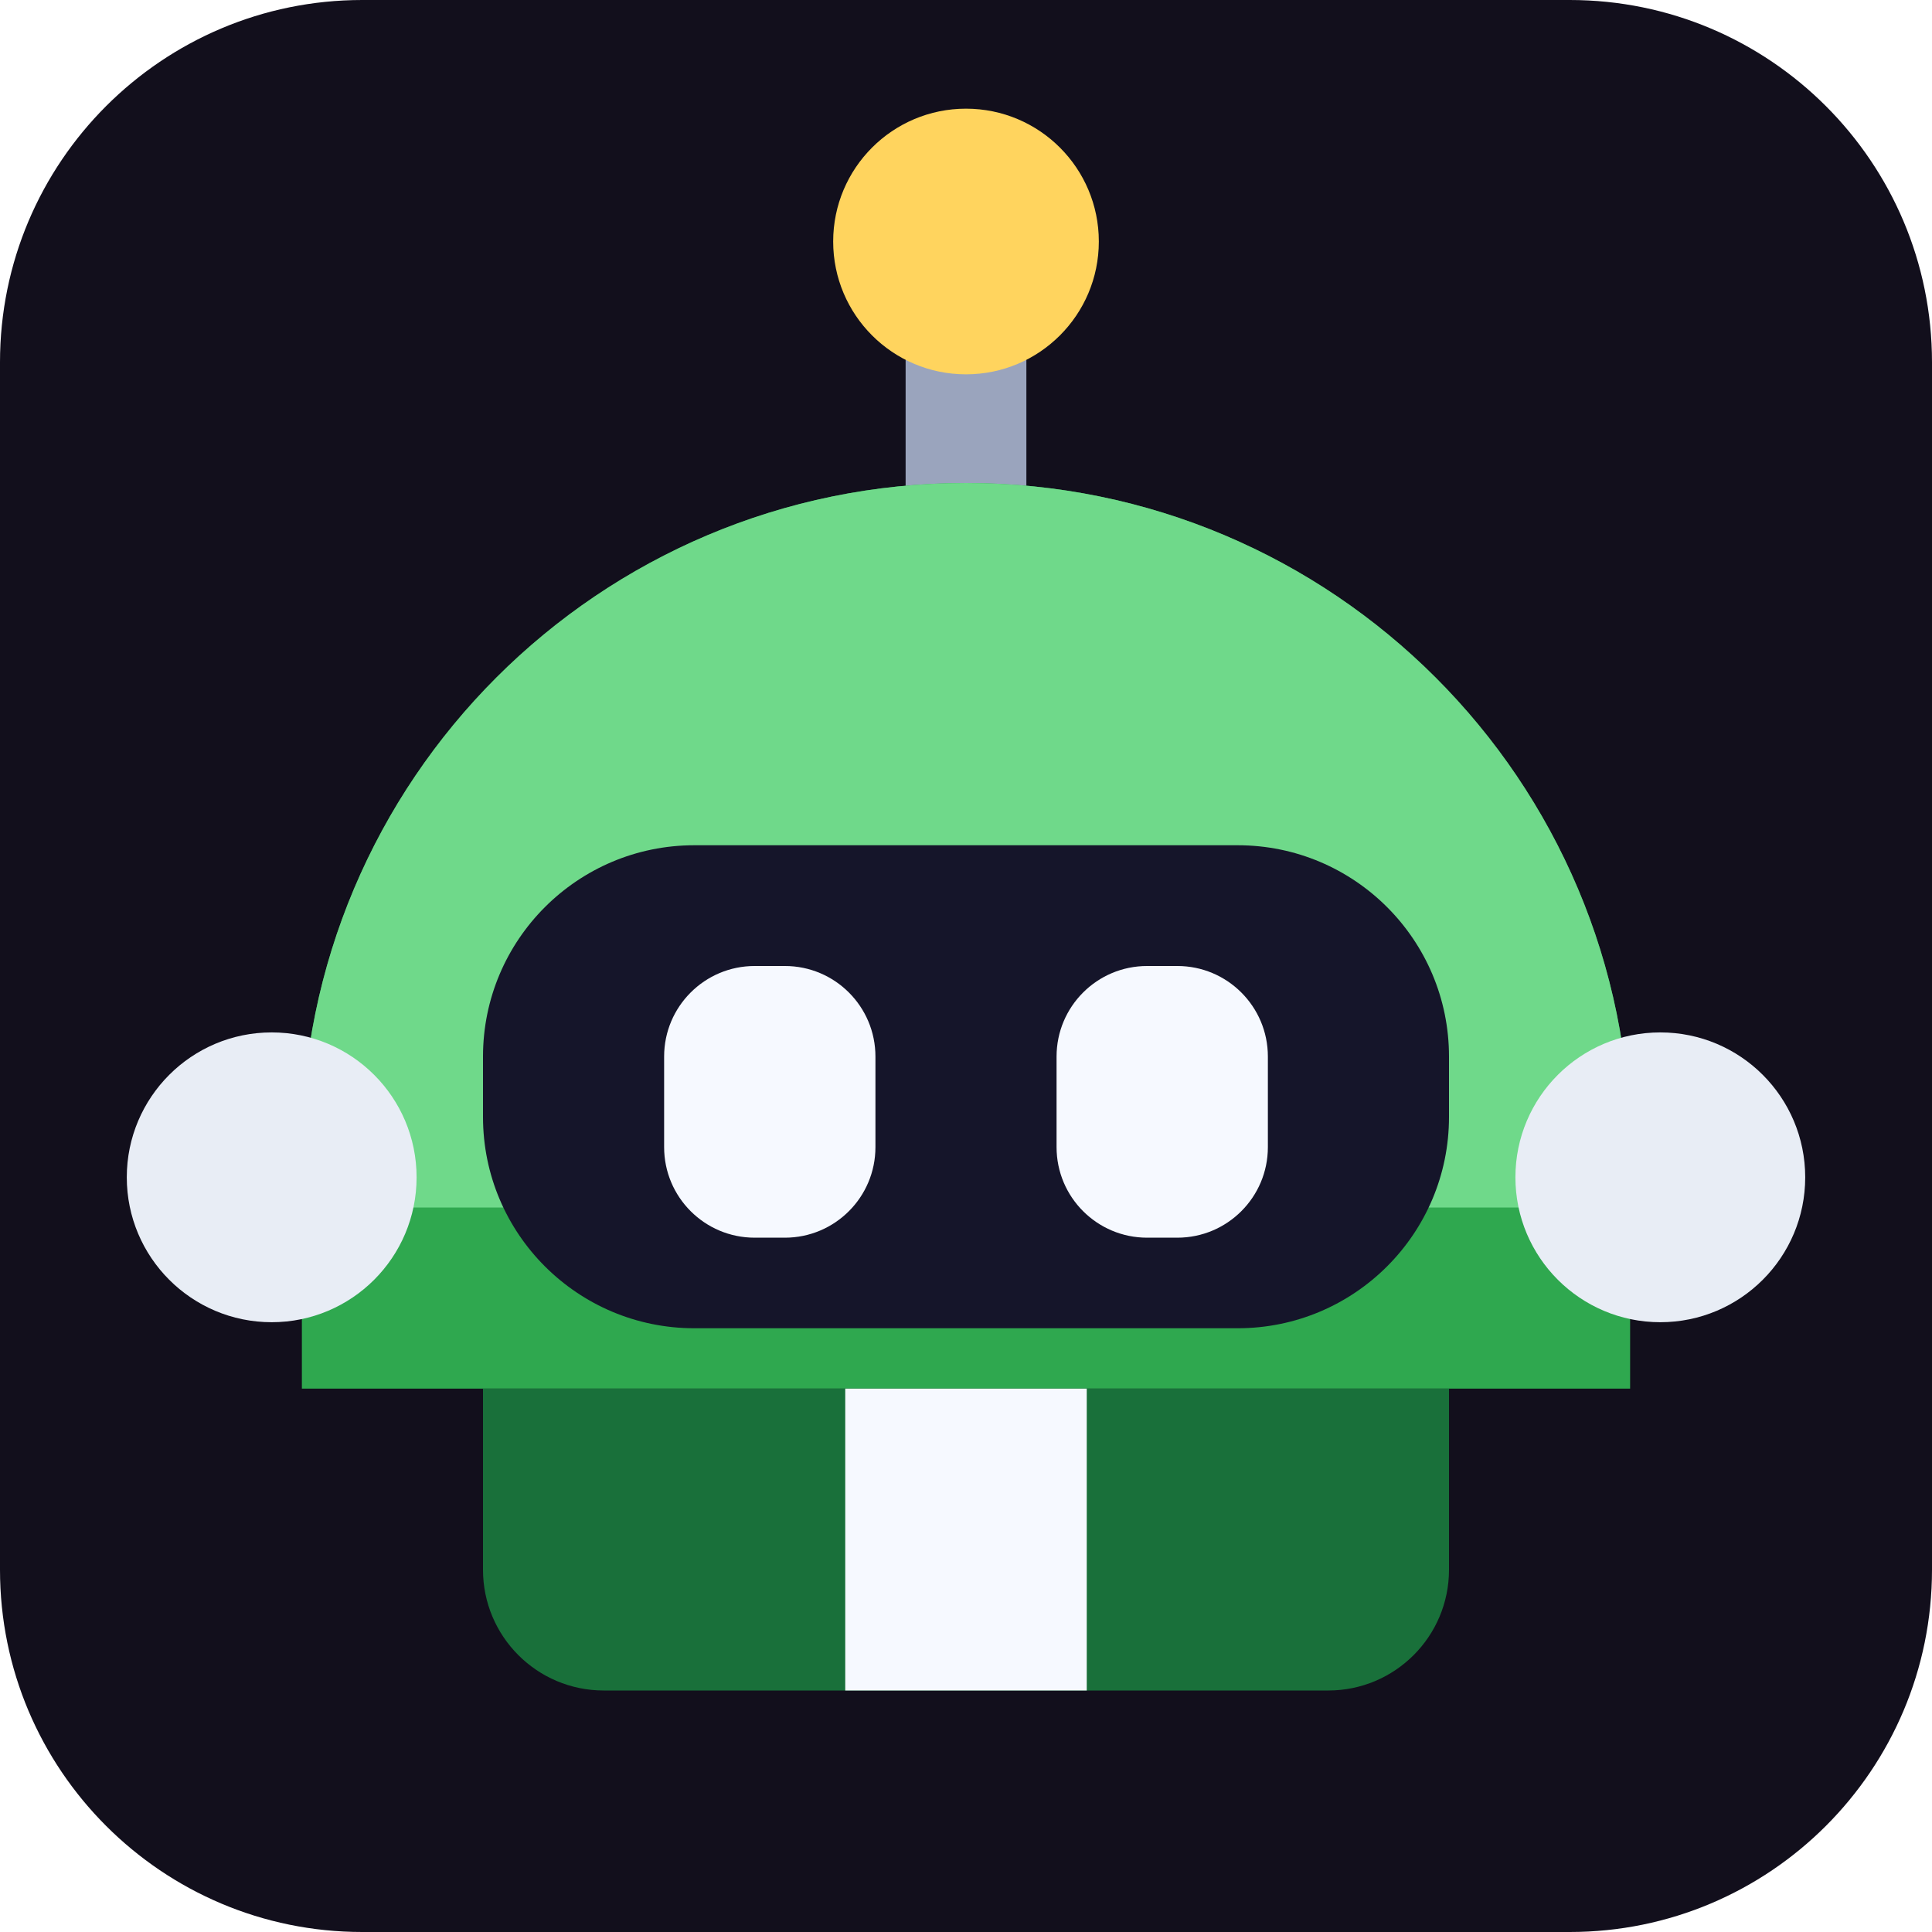
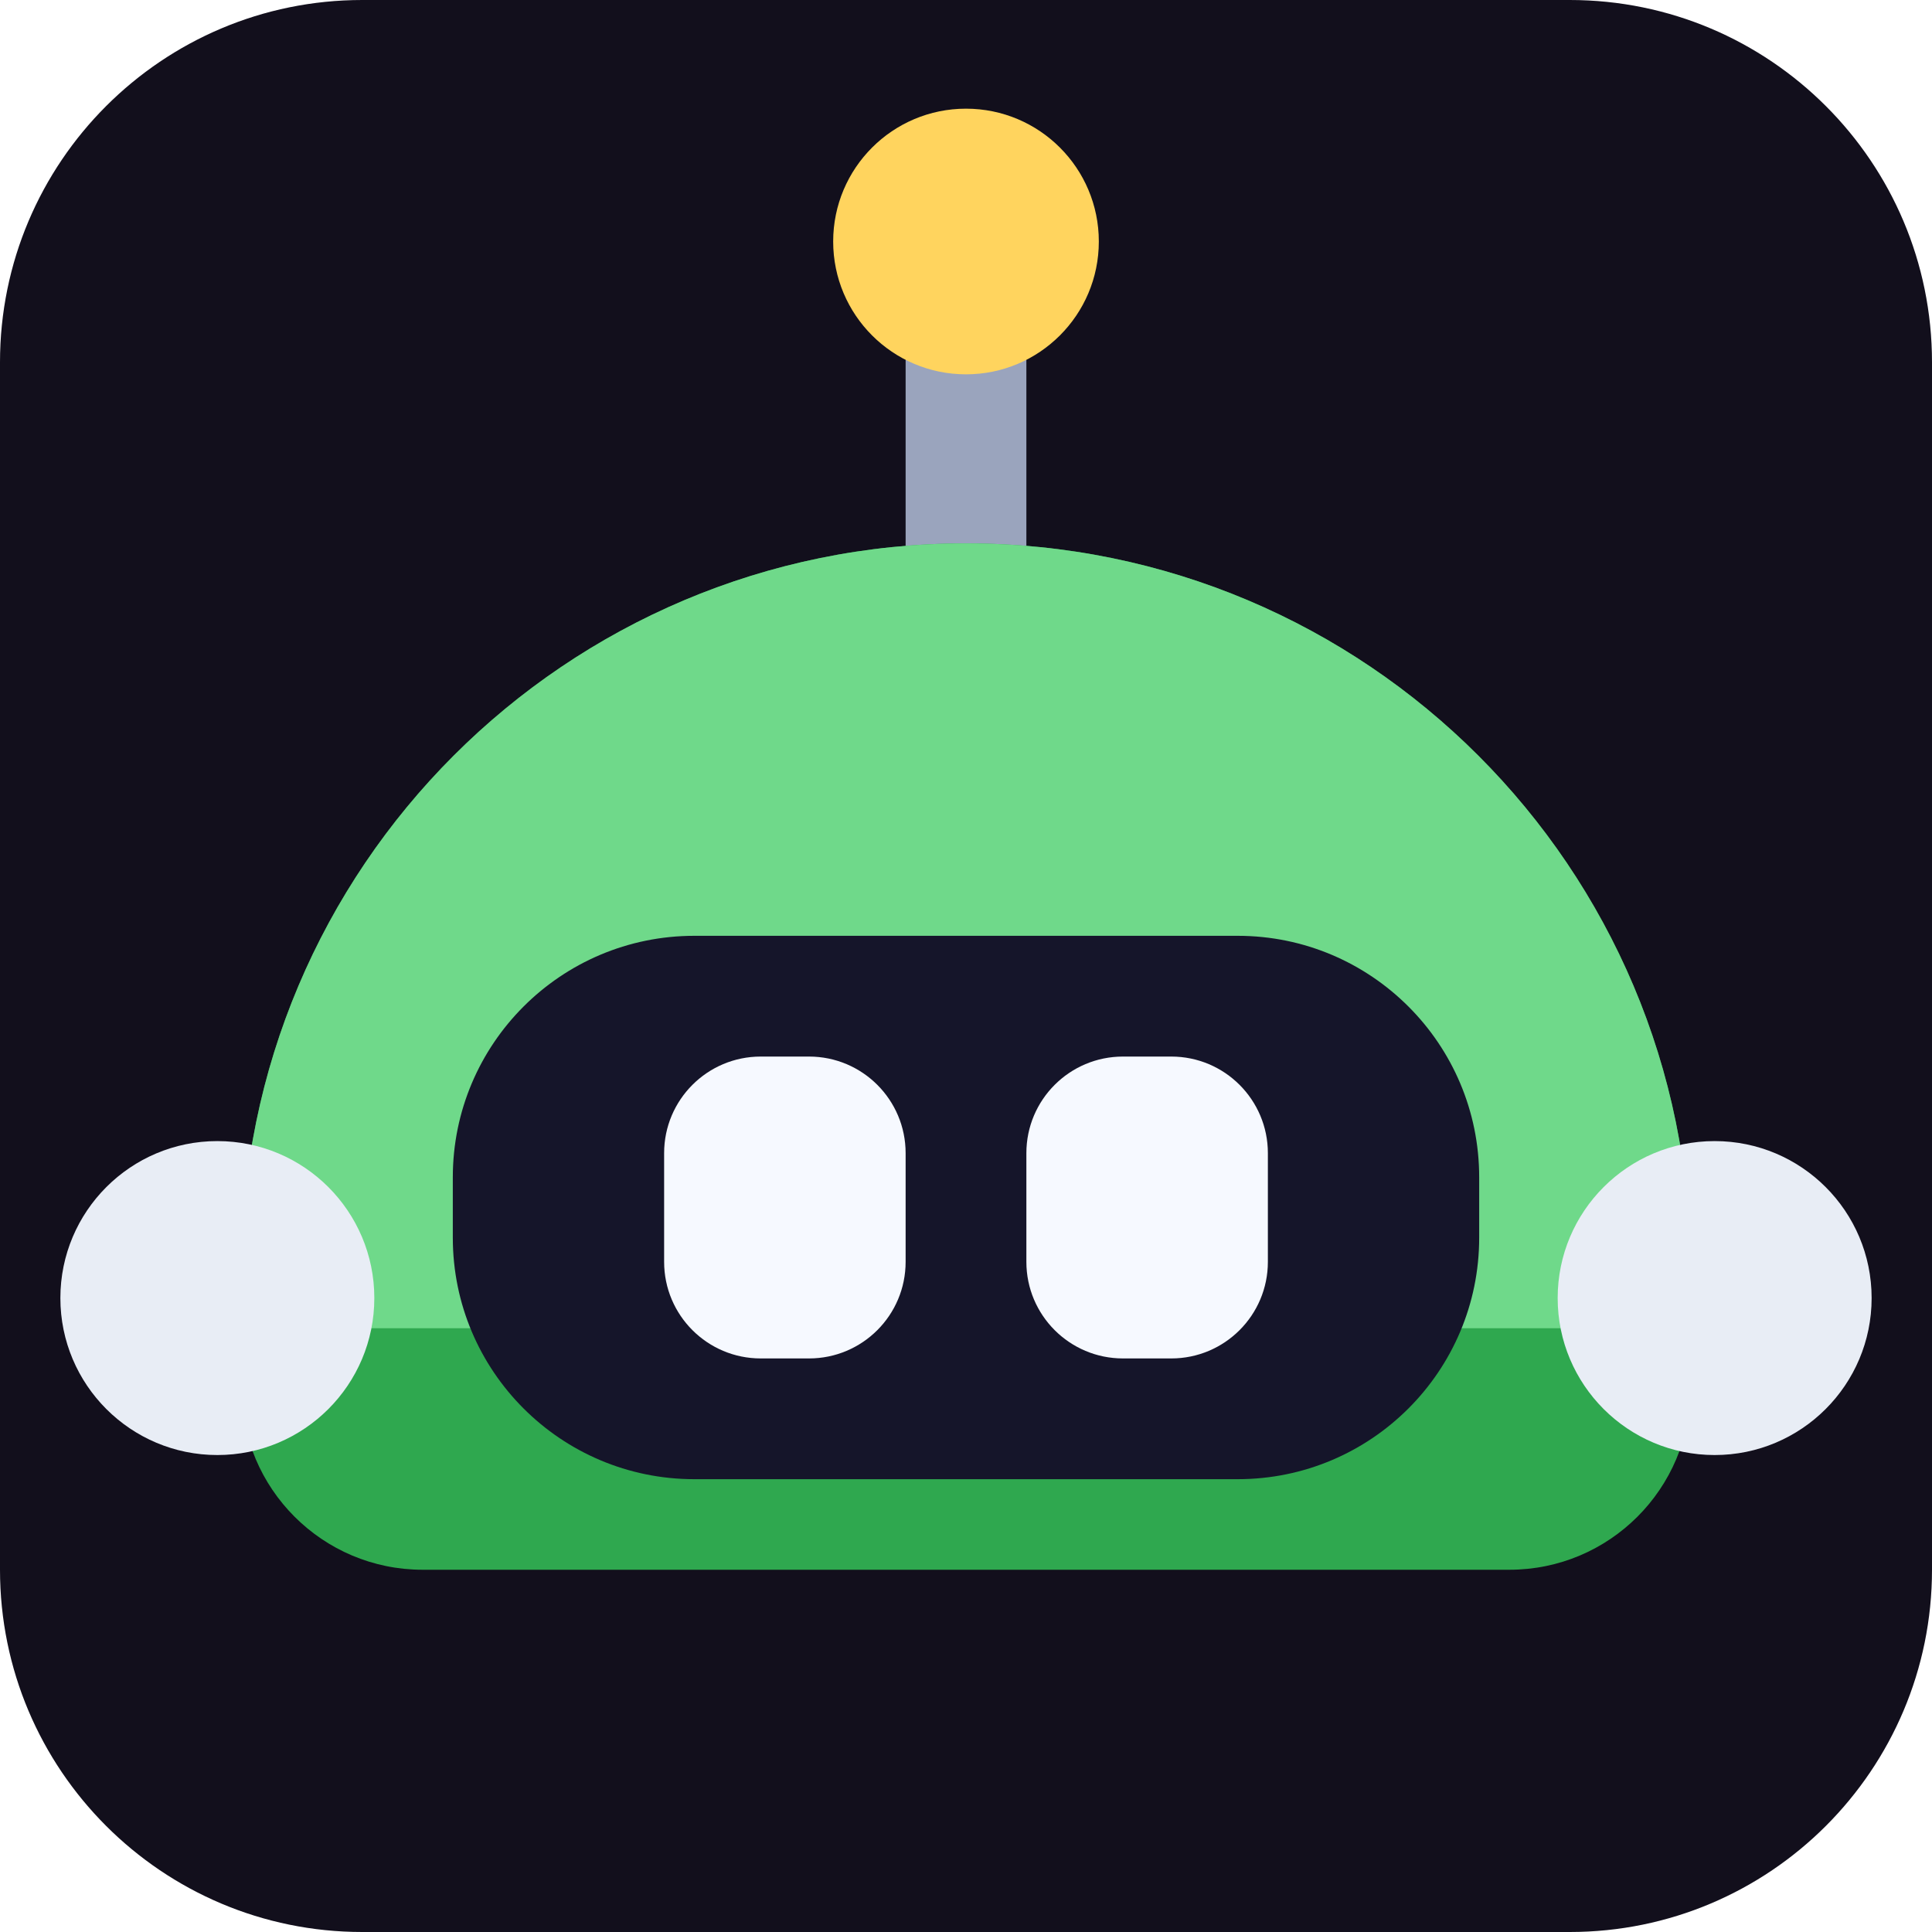
- <svg xmlns="http://www.w3.org/2000/svg" viewBox="0 0 32 32" role="img" aria-label="Tête de bomber">
+ <svg xmlns="http://www.w3.org/2000/svg" viewBox="0 0 32 32" role="img" aria-label="Casque de bomber">
  <rect width="32" height="32" rx="6" fill="#120f1c" />
-   <path d="M15 4h2v5h-2z" fill="#9aa4bd" />
+   <path d="M15 4h2v6h-2z" fill="#9aa4bd" />
  <circle cx="16" cy="4" r="2.2" fill="#ffd45e" />
-   <path d="M5 19a11 11 0 0 1 22 0v4H5z" fill="#2fa84f" />
-   <path d="M5 19a11 11 0 0 1 22 0v1H5z" fill="#6fd98a" />
-   <circle cx="4.5" cy="19.5" r="2.4" fill="#e8edf5" />
-   <circle cx="27.5" cy="19.5" r="2.4" fill="#e8edf5" />
-   <rect x="8" y="14" width="16" height="8" rx="3.5" fill="#15152a" />
-   <rect x="11" y="16" width="3.5" height="4.5" rx="1.5" fill="#f6f9ff" />
-   <rect x="17.5" y="16" width="3.5" height="4.5" rx="1.5" fill="#f6f9ff" />
-   <path d="M8 23h16v3a2 2 0 0 1-2 2H10a2 2 0 0 1-2-2z" fill="#19703a" />
-   <path d="M14 23h4v5h-4z" fill="#f6f9ff" />
+   <path d="M4 21a12 12 0 0 1 24 0v2a3 3 0 0 1-3 3H7a3 3 0 0 1-3-3z" fill="#2fa84f" />
+   <path d="M4 21a12 12 0 0 1 24 0v1H4z" fill="#6fd98a" />
+   <circle cx="3.6" cy="21.5" r="2.6" fill="#e8edf5" />
+   <circle cx="28.4" cy="21.5" r="2.6" fill="#e8edf5" />
+   <rect x="7.5" y="15.5" width="17" height="9" rx="4" fill="#15152a" />
+   <rect x="11" y="17.5" width="4" height="5" rx="1.6" fill="#f6f9ff" />
+   <rect x="17" y="17.5" width="4" height="5" rx="1.6" fill="#f6f9ff" />
</svg>
